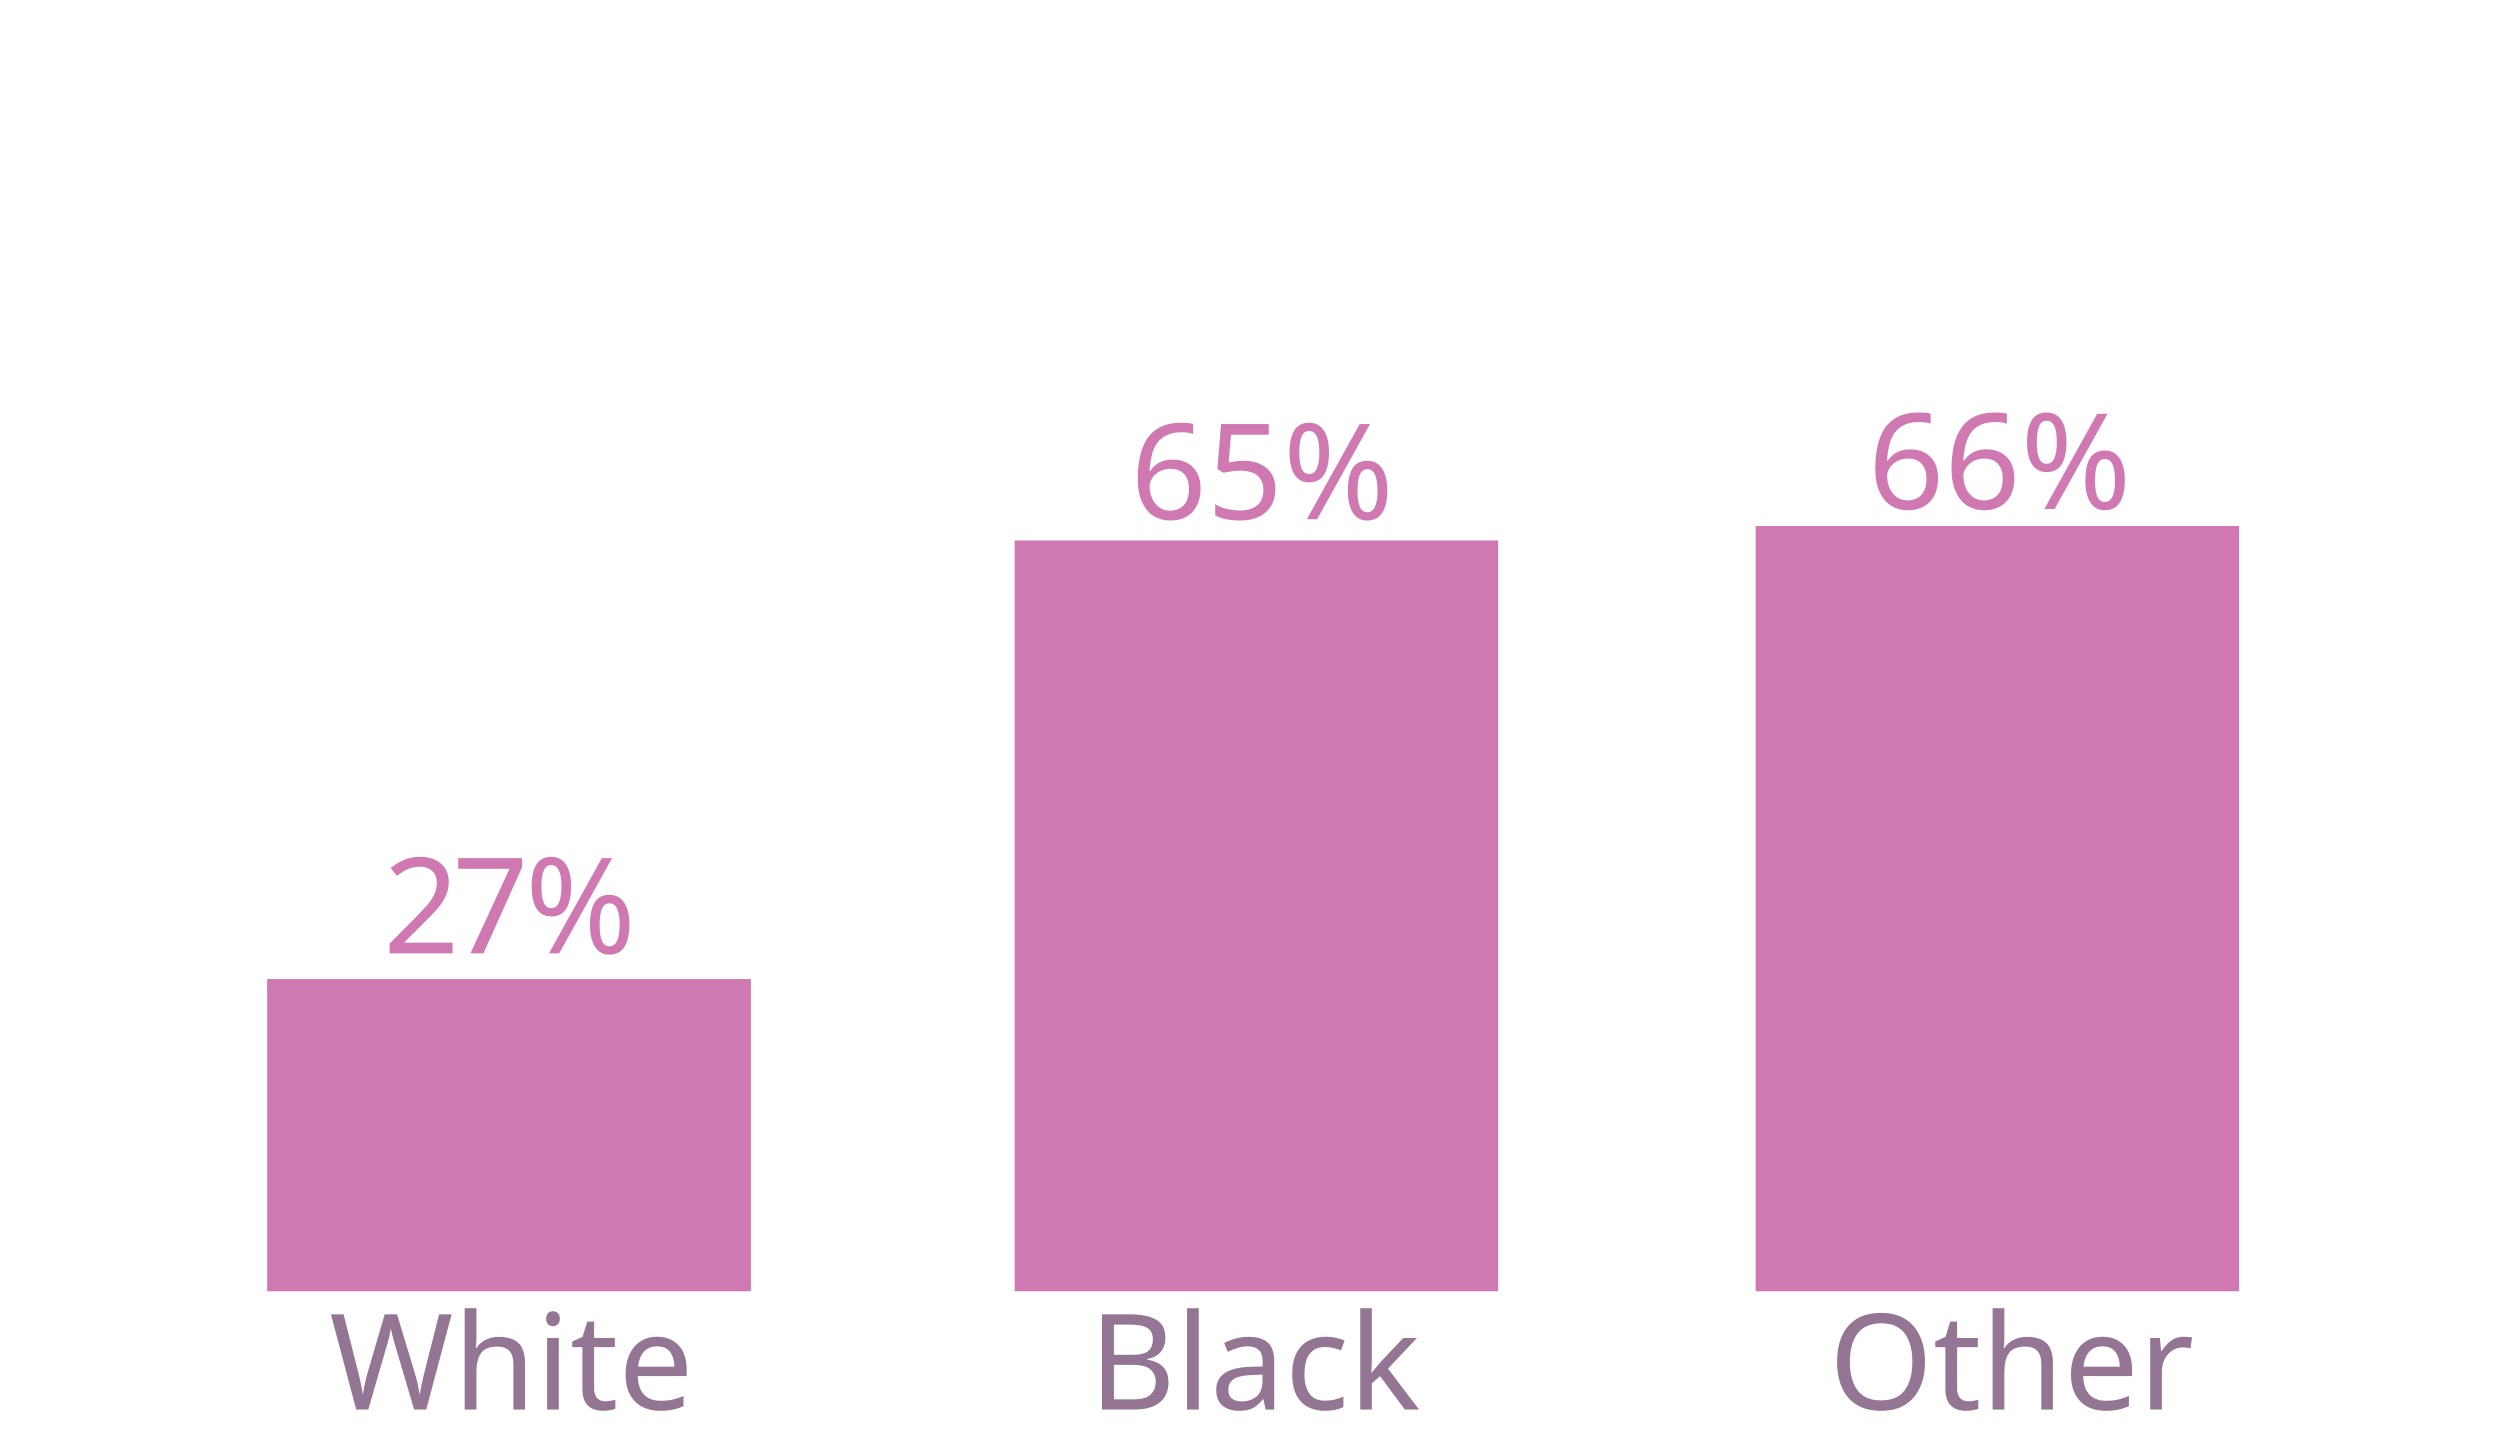
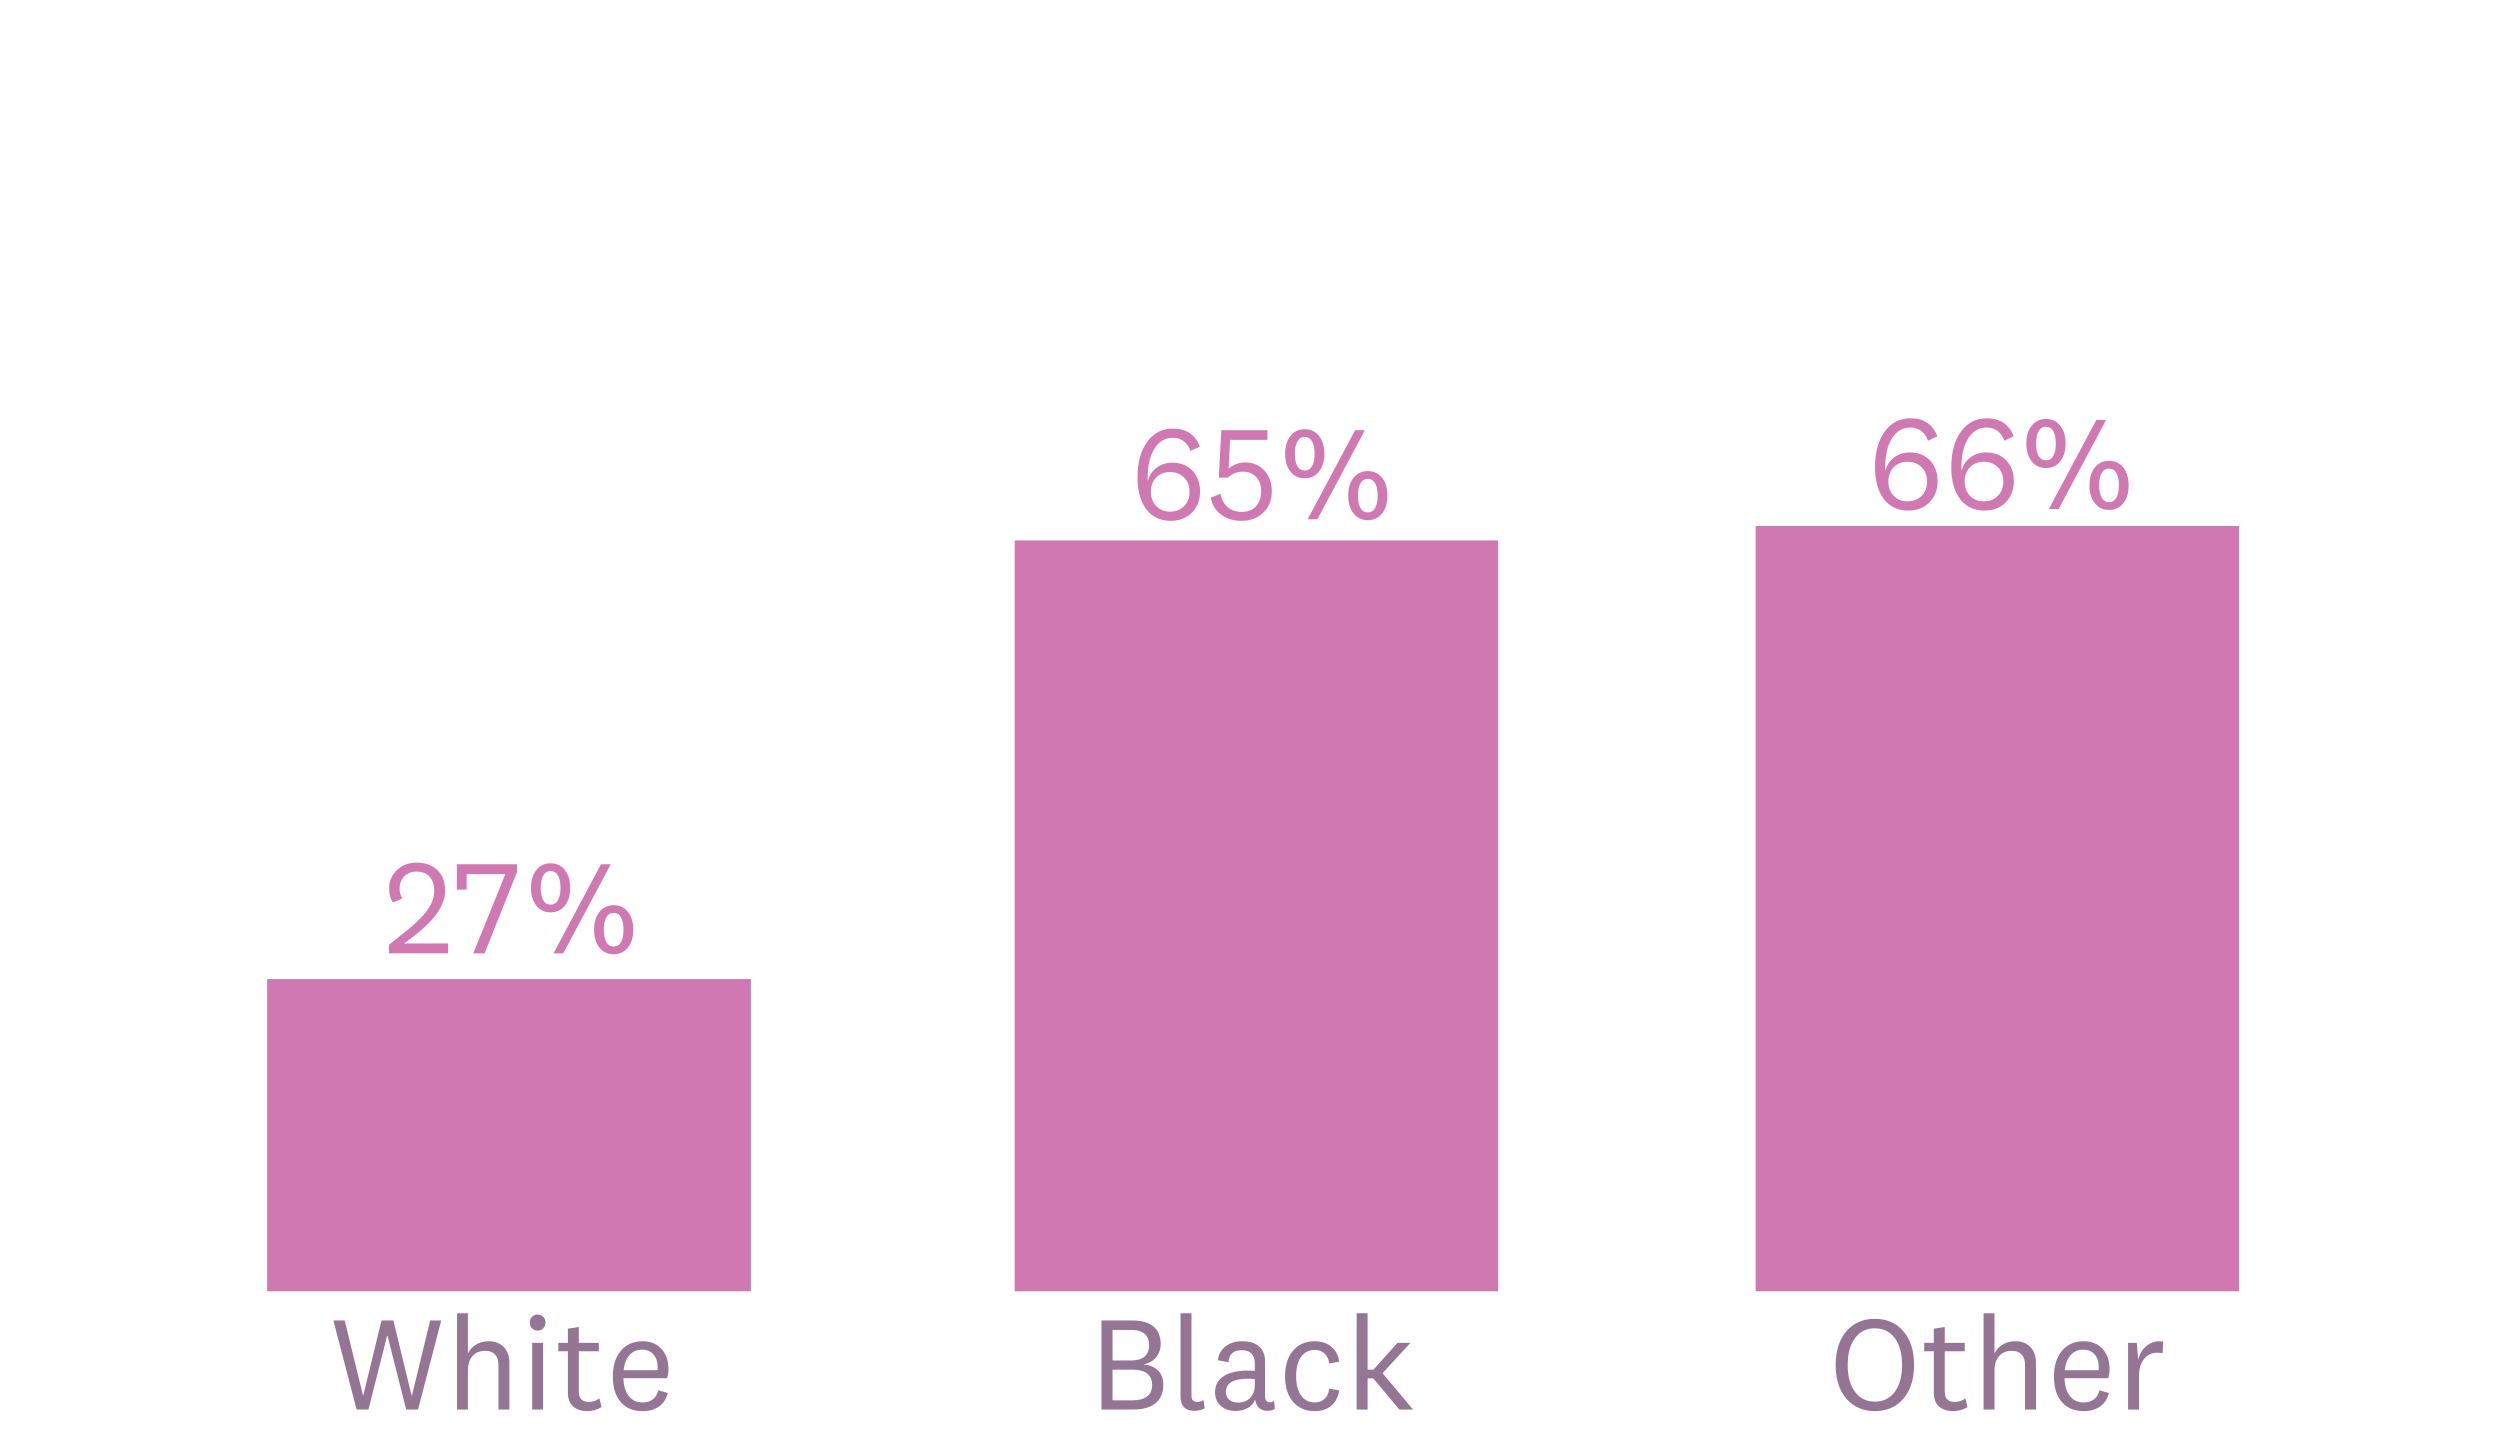
- <svg xmlns="http://www.w3.org/2000/svg" id="uuid-43f8b567-d84c-4bd1-9da6-05ad5bdf4e34" viewBox="0 0 300 171.729">
+ <svg xmlns="http://www.w3.org/2000/svg" id="uuid-1745424b-3d42-4a88-b054-2d290ad8ed3d" viewBox="0 0 300 171.729">
  <defs>
-     <style>@font-face {
- 	font-family: "National2-Regular";
- 	src: url("https://pudding.cool/assets/fonts/national/National2Web-Regular.woff2") format("woff2");
- 	font-weight: 400;
- 	font-style: normal;
- 	font-stretch: normal;
- 	font-display: swap;
- }
- 
- @font-face {
- 	font-family: "National2-Bold";
- 	src: url("https://pudding.cool/assets/fonts/national/National2Web-Bold.woff2") format("woff2");
- 	font-weight: 700;
- 	font-style: normal;
- 	font-stretch: normal;
- 	font-display: swap;
- }.uuid-1d22c3c5-3614-463e-8330-9212f962ba0e{letter-spacing:.025em;}.uuid-4f53a2cb-cab7-476e-b7ed-a4f87b83fba3,.uuid-a9de8782-46e9-4934-a0e6-6ee92fb8552e{fill:#cf78b1;}.uuid-4f53a2cb-cab7-476e-b7ed-a4f87b83fba3,.uuid-f1e8a4a7-d0cb-44d1-82b8-90be4d98376c{font-family:National2-Regular, 'National 2';font-size:16px;}.uuid-a9de8782-46e9-4934-a0e6-6ee92fb8552e{stroke-width:0px;}.uuid-f1e8a4a7-d0cb-44d1-82b8-90be4d98376c{fill:#947594;}</style>
+     <style>.uuid-94e998cf-c667-4de2-9f6e-95e2b4ce592d{fill:#947594;}.uuid-94e998cf-c667-4de2-9f6e-95e2b4ce592d,.uuid-3726c83b-cbc1-4bbb-9d6a-d5c3a95acfcd{stroke-width:0px;}.uuid-3726c83b-cbc1-4bbb-9d6a-d5c3a95acfcd{fill:#cf78b1;}</style>
  </defs>
-   <polygon class="uuid-a9de8782-46e9-4934-a0e6-6ee92fb8552e" points="32.088 154.937 32.088 154.937 90.077 154.937 90.077 154.937 90.077 117.511 90.077 117.511 32.088 117.511 32.088 117.511 32.088 154.937" />
-   <polygon class="uuid-a9de8782-46e9-4934-a0e6-6ee92fb8552e" points="121.778 154.937 121.778 154.937 179.768 154.937 179.768 154.937 179.768 64.881 179.768 64.881 121.778 64.881 121.778 64.881 121.778 154.937" />
-   <polygon class="uuid-a9de8782-46e9-4934-a0e6-6ee92fb8552e" points="210.696 154.937 210.696 154.937 268.686 154.937 268.686 154.937 268.686 63.127 268.686 63.127 210.696 63.127 210.696 63.127 210.696 154.937" />
-   <text class="uuid-f1e8a4a7-d0cb-44d1-82b8-90be4d98376c" transform="translate(39.5244 169.1412)">
-     <tspan x="0" y="0">White</tspan>
-   </text>
-   <text class="uuid-f1e8a4a7-d0cb-44d1-82b8-90be4d98376c" transform="translate(130.6885 169.1412)">
-     <tspan x="0" y="0">Black</tspan>
-   </text>
-   <text class="uuid-f1e8a4a7-d0cb-44d1-82b8-90be4d98376c" transform="translate(219.4824 169.1412)">
-     <tspan x="0" y="0">Other</tspan>
-   </text>
-   <polygon class="uuid-a9de8782-46e9-4934-a0e6-6ee92fb8552e" points="32.088 154.937 32.088 154.937 90.077 154.937 90.077 154.937 90.077 117.511 90.077 117.511 32.088 117.511 32.088 117.511 32.088 154.937" />
-   <polygon class="uuid-a9de8782-46e9-4934-a0e6-6ee92fb8552e" points="121.778 154.937 121.778 154.937 179.768 154.937 179.768 154.937 179.768 64.881 179.768 64.881 121.778 64.881 121.778 64.881 121.778 154.937" />
-   <polygon class="uuid-a9de8782-46e9-4934-a0e6-6ee92fb8552e" points="210.696 154.937 210.696 154.937 268.686 154.937 268.686 154.937 268.686 63.127 268.686 63.127 210.696 63.127 210.696 63.127 210.696 154.937" />
-   <text class="uuid-4f53a2cb-cab7-476e-b7ed-a4f87b83fba3" transform="translate(45.99182 114.398)">
-     <tspan x="0" y="0">2</tspan>
-     <tspan class="uuid-1d22c3c5-3614-463e-8330-9212f962ba0e" x="8.288" y="0">7</tspan>
-     <tspan x="17.023" y="0">%</tspan>
-   </text>
-   <text class="uuid-4f53a2cb-cab7-476e-b7ed-a4f87b83fba3" transform="translate(135.6566 62.30748)">
-     <tspan x="0" y="0">65%</tspan>
-   </text>
-   <text class="uuid-4f53a2cb-cab7-476e-b7ed-a4f87b83fba3" transform="translate(224.1568 61.07727)">
-     <tspan x="0" y="0">66%</tspan>
-   </text>
+   <polygon class="uuid-3726c83b-cbc1-4bbb-9d6a-d5c3a95acfcd" points="32.088 154.937 32.088 154.937 90.077 154.937 90.077 154.937 90.077 117.511 90.077 117.511 32.088 117.511 32.088 117.511 32.088 154.937" />
+   <polygon class="uuid-3726c83b-cbc1-4bbb-9d6a-d5c3a95acfcd" points="121.778 154.937 121.778 154.937 179.768 154.937 179.768 154.937 179.768 64.881 179.768 64.881 121.778 64.881 121.778 64.881 121.778 154.937" />
+   <polygon class="uuid-3726c83b-cbc1-4bbb-9d6a-d5c3a95acfcd" points="210.696 154.937 210.696 154.937 268.686 154.937 268.686 154.937 268.686 63.127 268.686 63.127 210.696 63.127 210.696 63.127 210.696 154.937" />
+   <path class="uuid-94e998cf-c667-4de2-9f6e-95e2b4ce592d" d="M43.604,167.429l2.176-8.977h1.424l2.177,8.977h.063l2.176-8.977h1.328l-2.784,10.688h-1.424l-2.24-8.848h-.048l-2.239,8.848h-1.425l-2.783-10.688h1.359l2.192,8.977h.048Z" />
+   <path class="uuid-94e998cf-c667-4de2-9f6e-95e2b4ce592d" d="M54.836,157.589h1.312v4.815c.245-.469.584-.829,1.017-1.08.432-.25.93-.376,1.496-.376.746,0,1.344.232,1.792.696.447.464.672,1.091.672,1.88v5.616h-1.312v-5.344c0-.544-.136-.963-.408-1.256-.271-.294-.658-.44-1.159-.44-.662,0-1.177.208-1.544.624-.368.416-.553,1.008-.553,1.776v4.64h-1.312v-11.552Z" />
+   <path class="uuid-94e998cf-c667-4de2-9f6e-95e2b4ce592d" d="M64.517,157.75c.266,0,.49.091.672.271.181.182.271.411.271.688s-.091.507-.271.688c-.182.182-.406.272-.672.272-.268,0-.491-.091-.673-.272-.181-.181-.271-.41-.271-.688s.091-.507.271-.688c.182-.181.405-.271.673-.271ZM63.86,169.141v-8h1.312v8h-1.312Z" />
+   <path class="uuid-94e998cf-c667-4de2-9f6e-95e2b4ce592d" d="M70.628,168.229c.245,0,.464-.029.656-.088s.41-.168.656-.328l.239,1.04c-.234.149-.498.267-.792.353-.293.085-.578.128-.855.128-.769,0-1.357-.189-1.769-.568-.41-.379-.615-.925-.615-1.64v-4.977h-1.152v-1.008h1.152v-1.696l1.312-.208v1.904h2.4v1.008h-2.4v4.849c0,.405.099.712.296.92s.488.312.872.312Z" />
+   <path class="uuid-94e998cf-c667-4de2-9f6e-95e2b4ce592d" d="M77.108,168.294c.501,0,.911-.123,1.231-.368s.539-.608.656-1.088l1.136.319c-.171.704-.518,1.243-1.04,1.616s-1.184.561-1.983.561c-1.12,0-1.995-.363-2.624-1.089-.63-.725-.944-1.749-.944-3.071,0-1.291.322-2.317.968-3.08s1.512-1.145,2.601-1.145c.949,0,1.703.308,2.264.92.56.614.84,1.427.84,2.44,0,.203-.016.4-.048.592-.032.192-.069.353-.112.48h-5.248c.032.928.248,1.646.648,2.151.399.507.952.761,1.656.761ZM77.076,161.958c-.63,0-1.139.213-1.528.64s-.627,1.035-.712,1.824h4.064c.01-.054.016-.109.016-.168v-.248c0-.608-.168-1.102-.504-1.48-.336-.378-.781-.567-1.336-.567Z" />
+   <path class="uuid-94e998cf-c667-4de2-9f6e-95e2b4ce592d" d="M139.28,161.254c0,.64-.184,1.182-.552,1.624s-.851.717-1.448.823v.032c.747.086,1.32.339,1.72.76.4.422.601.984.601,1.688,0,.949-.31,1.68-.928,2.192-.619.512-1.51.768-2.673.768h-3.823v-10.688h3.695c1.099,0,1.941.24,2.528.721.587.479.88,1.173.88,2.08ZM135.776,159.589h-2.271v3.664h2.271c.683,0,1.205-.155,1.568-.464.362-.31.544-.763.544-1.36s-.179-1.054-.536-1.368-.883-.472-1.576-.472ZM135.952,164.357h-2.447v3.681h2.447c.747,0,1.317-.158,1.712-.473s.593-.771.593-1.368c0-.597-.198-1.053-.593-1.367-.395-.315-.965-.473-1.712-.473Z" />
+   <path class="uuid-94e998cf-c667-4de2-9f6e-95e2b4ce592d" d="M143.696,168.229c.129,0,.254-.019.377-.056.122-.037.236-.094.344-.168l.144,1.008c-.149.085-.336.154-.56.208-.225.053-.443.08-.656.08-.555,0-.974-.142-1.256-.424-.283-.283-.424-.696-.424-1.24v-10.048h1.312v9.903c0,.257.059.443.176.561s.299.176.544.176Z" />
+   <path class="uuid-94e998cf-c667-4de2-9f6e-95e2b4ce592d" d="M149.072,160.949c.886,0,1.562.211,2.032.633.47.421.704,1.031.704,1.832v4.159c0,.235.048.411.145.528.096.117.245.176.447.176.086,0,.176-.016.272-.048.096-.032.17-.074.224-.128l.08.976c-.096.064-.227.118-.392.16-.166.043-.328.064-.488.064-.299,0-.558-.062-.776-.185-.219-.122-.387-.301-.504-.535-.043-.086-.082-.179-.12-.28-.037-.102-.066-.216-.088-.344-.149.416-.438.746-.863.991-.427.246-.912.368-1.456.368-.747,0-1.348-.205-1.801-.616-.453-.41-.68-.957-.68-1.64,0-.832.344-1.472,1.032-1.92.688-.448,1.683-.672,2.983-.672.064,0,.146.003.248.008.102.006.27.014.504.024v-.944c0-.49-.136-.869-.407-1.136-.272-.267-.664-.4-1.177-.4-.49,0-.869.123-1.136.368s-.41.603-.432,1.072l-1.28-.225c.085-.704.393-1.261.92-1.672.528-.41,1.197-.616,2.008-.616ZM148.593,168.309c.597,0,1.077-.192,1.439-.576.363-.384.544-.912.544-1.584v-.672c-.139-.011-.271-.019-.399-.024-.128-.005-.246-.008-.353-.008-.917,0-1.6.131-2.048.393-.447.261-.672.653-.672,1.176,0,.405.134.723.4.952s.629.344,1.088.344Z" />
+   <path class="uuid-94e998cf-c667-4de2-9f6e-95e2b4ce592d" d="M157.776,169.334c-1.1,0-1.969-.374-2.608-1.12-.64-.747-.96-1.771-.96-3.072,0-1.29.32-2.312.96-3.064.64-.752,1.509-1.128,2.608-1.128.8,0,1.466.225,2,.673.533.447.842,1.039.928,1.775l-1.2.225c-.043-.48-.222-.872-.536-1.177-.314-.304-.712-.456-1.191-.456-.704,0-1.254.278-1.648.832-.395.555-.592,1.328-.592,2.32s.197,1.766.592,2.32.944.832,1.648.832c.49,0,.89-.152,1.199-.456.31-.305.485-.707.528-1.208l1.2.224c-.117.779-.432,1.387-.944,1.824-.512.438-1.173.656-1.983.656Z" />
+   <path class="uuid-94e998cf-c667-4de2-9f6e-95e2b4ce592d" d="M169.248,161.141l-3.345,3.648,3.664,4.352h-1.647l-3.137-3.744h-.672v3.744h-1.312v-11.552h1.312v6.768h.704l2.88-3.216h1.553Z" />
+   <path class="uuid-94e998cf-c667-4de2-9f6e-95e2b4ce592d" d="M220.282,163.797c0-1.696.427-3.043,1.28-4.04s1.994-1.496,3.424-1.496,2.57.499,3.424,1.496,1.28,2.344,1.28,4.04c0,1.695-.427,3.043-1.28,4.04s-1.994,1.496-3.424,1.496-2.57-.499-3.424-1.496-1.28-2.345-1.28-4.04ZM228.25,163.797c0-1.354-.29-2.427-.871-3.216-.582-.79-1.379-1.185-2.393-1.185s-1.811.395-2.392,1.185c-.582.789-.872,1.861-.872,3.216s.29,2.427.872,3.216c.581.789,1.378,1.184,2.392,1.184s1.811-.395,2.393-1.184c.581-.789.871-1.861.871-3.216Z" />
+   <path class="uuid-94e998cf-c667-4de2-9f6e-95e2b4ce592d" d="M234.538,168.229c.245,0,.464-.029.656-.088s.41-.168.656-.328l.239,1.04c-.234.149-.498.267-.792.353-.293.085-.578.128-.855.128-.769,0-1.357-.189-1.769-.568-.41-.379-.615-.925-.615-1.64v-4.977h-1.152v-1.008h1.152v-1.696l1.312-.208v1.904h2.4v1.008h-2.4v4.849c0,.405.099.712.296.92s.488.312.872.312Z" />
+   <path class="uuid-94e998cf-c667-4de2-9f6e-95e2b4ce592d" d="M238.026,157.589h1.312v4.815c.245-.469.584-.829,1.017-1.08.432-.25.93-.376,1.496-.376.746,0,1.344.232,1.792.696.447.464.672,1.091.672,1.88v5.616h-1.312v-5.344c0-.544-.136-.963-.408-1.256-.271-.294-.658-.44-1.159-.44-.662,0-1.177.208-1.544.624-.368.416-.553,1.008-.553,1.776v4.64h-1.312v-11.552Z" />
+   <path class="uuid-94e998cf-c667-4de2-9f6e-95e2b4ce592d" d="M250.043,168.294c.501,0,.911-.123,1.231-.368s.539-.608.656-1.088l1.136.319c-.171.704-.518,1.243-1.04,1.616s-1.184.561-1.983.561c-1.12,0-1.995-.363-2.624-1.089-.63-.725-.944-1.749-.944-3.071,0-1.291.322-2.317.968-3.08s1.512-1.145,2.601-1.145c.949,0,1.703.308,2.264.92.56.614.84,1.427.84,2.44,0,.203-.016.4-.048.592-.032.192-.069.353-.112.48h-5.248c.032.928.248,1.646.648,2.151.399.507.952.761,1.656.761ZM250.011,161.958c-.63,0-1.139.213-1.528.64s-.627,1.035-.712,1.824h4.064c.01-.054.016-.109.016-.168v-.248c0-.608-.168-1.102-.504-1.48-.336-.378-.781-.567-1.336-.567Z" />
+   <path class="uuid-94e998cf-c667-4de2-9f6e-95e2b4ce592d" d="M255.37,169.141v-8h1.04l.176,2.048c.149-.672.458-1.213.928-1.624.47-.41,1.008-.616,1.616-.616.074,0,.152.006.232.017s.157.021.231.032l-.08,1.376c-.063-.011-.154-.021-.271-.032-.118-.011-.24-.017-.368-.017-.661,0-1.192.251-1.592.752-.4.502-.601,1.174-.601,2.017v4.048h-1.312Z" />
+   <polygon class="uuid-3726c83b-cbc1-4bbb-9d6a-d5c3a95acfcd" points="32.088 154.937 32.088 154.937 90.077 154.937 90.077 154.937 90.077 117.511 90.077 117.511 32.088 117.511 32.088 117.511 32.088 154.937" />
+   <polygon class="uuid-3726c83b-cbc1-4bbb-9d6a-d5c3a95acfcd" points="121.778 154.937 121.778 154.937 179.768 154.937 179.768 154.937 179.768 64.881 179.768 64.881 121.778 64.881 121.778 64.881 121.778 154.937" />
+   <polygon class="uuid-3726c83b-cbc1-4bbb-9d6a-d5c3a95acfcd" points="210.696 154.937 210.696 154.937 268.686 154.937 268.686 154.937 268.686 63.127 268.686 63.127 210.696 63.127 210.696 63.127 210.696 154.937" />
+   <path class="uuid-3726c83b-cbc1-4bbb-9d6a-d5c3a95acfcd" d="M48.488,113.213h5.28v1.185h-7.088v-1.04c.106-.086.437-.344.991-.776.555-.432.986-.775,1.296-1.032.48-.405.889-.771,1.225-1.096s.621-.632.855-.92c.363-.448.63-.888.801-1.32.17-.432.256-.872.256-1.319,0-.726-.188-1.291-.561-1.696s-.896-.608-1.567-.608c-.598,0-1.086.192-1.465.576-.378.384-.567.88-.567,1.488,0,.214.026.411.08.592.053.182.139.374.256.576l-1.136.464c-.149-.234-.262-.49-.336-.768-.075-.277-.112-.593-.112-.944,0-.843.31-1.562.928-2.16.619-.597,1.408-.896,2.368-.896,1.045,0,1.877.299,2.496.896.618.598.928,1.414.928,2.448,0,.96-.373,1.938-1.12,2.936-.746.998-2.016,2.137-3.808,3.416Z" />
+   <path class="uuid-3726c83b-cbc1-4bbb-9d6a-d5c3a95acfcd" d="M56.792,114.398l3.856-9.504h-4.656v1.855h-1.168v-3.04h7.216v.929l-3.888,9.76h-1.36Z" />
+   <path class="uuid-3726c83b-cbc1-4bbb-9d6a-d5c3a95acfcd" d="M63.72,106.542c0-.885.213-1.597.64-2.136.427-.538.997-.808,1.712-.808s1.285.27,1.712.808c.427.539.641,1.251.641,2.136,0,.886-.214,1.598-.641,2.136-.427.539-.997.809-1.712.809s-1.285-.27-1.712-.809c-.427-.538-.64-1.25-.64-2.136ZM67.256,106.542c0-.64-.102-1.136-.305-1.488-.202-.352-.495-.527-.88-.527-.384,0-.677.176-.88.527-.202.353-.304.849-.304,1.488,0,.641.102,1.136.304,1.488.203.352.496.528.88.528.385,0,.678-.177.88-.528.203-.353.305-.848.305-1.488ZM67.592,114.398h-1.168l5.695-10.688h1.169l-5.696,10.688ZM71.288,111.566c0-.886.213-1.598.64-2.136.427-.539.997-.809,1.712-.809s1.285.27,1.712.809c.427.538.64,1.25.64,2.136s-.213,1.598-.64,2.136c-.427.539-.997.808-1.712.808s-1.285-.269-1.712-.808c-.427-.538-.64-1.25-.64-2.136ZM74.823,111.566c0-.641-.102-1.136-.304-1.488-.203-.352-.496-.528-.88-.528s-.678.177-.88.528c-.203.353-.304.848-.304,1.488,0,.64.101,1.136.304,1.487.202.353.496.528.88.528s.677-.176.88-.528c.202-.352.304-.848.304-1.487Z" />
+   <path class="uuid-3726c83b-cbc1-4bbb-9d6a-d5c3a95acfcd" d="M140.76,51.428c.79,0,1.456.181,2,.544.545.363.95.901,1.217,1.616l-1.12.528c-.171-.501-.438-.891-.8-1.168-.363-.277-.795-.416-1.297-.416-.938,0-1.68.432-2.224,1.296-.544.864-.815,2.011-.815,3.44v.352h.048c.191-.64.549-1.149,1.071-1.528.522-.379,1.137-.568,1.841-.568,1.002,0,1.808.32,2.416.96.607.64.911,1.472.911,2.496s-.325,1.867-.976,2.528c-.65.661-1.504.992-2.56.992-.694,0-1.31-.149-1.849-.448-.538-.299-.979-.736-1.319-1.312-.268-.448-.467-.962-.601-1.544s-.2-1.224-.2-1.928c0-1.76.387-3.173,1.16-4.24.773-1.067,1.806-1.6,3.096-1.6ZM140.393,61.396c.693,0,1.258-.218,1.695-.656s.656-1.013.656-1.728-.219-1.288-.656-1.72-1.002-.648-1.695-.648c-.672,0-1.222.219-1.648.656s-.64,1.008-.64,1.712.213,1.277.64,1.72c.427.443.977.664,1.648.664Z" />
+   <path class="uuid-3726c83b-cbc1-4bbb-9d6a-d5c3a95acfcd" d="M147.353,57.316h-1.088l.288-5.696h5.536v1.168h-4.48l-.176,3.456c.256-.234.558-.418.904-.552.346-.133.706-.2,1.08-.2.938,0,1.706.323,2.304.968.597.646.896,1.47.896,2.472,0,1.067-.341,1.928-1.023,2.584-.683.656-1.558.984-2.624.984-.981,0-1.811-.264-2.488-.792-.678-.528-1.069-1.197-1.176-2.008l1.152-.432c.138.693.429,1.227.871,1.6.443.374,1,.56,1.673.56.725,0,1.296-.221,1.712-.664.416-.442.624-1.048.624-1.816,0-.715-.2-1.285-.601-1.712-.399-.427-.936-.64-1.607-.64-.353,0-.683.064-.992.192s-.571.304-.784.528Z" />
+   <path class="uuid-3726c83b-cbc1-4bbb-9d6a-d5c3a95acfcd" d="M154.217,54.452c0-.885.213-1.597.64-2.136.427-.538.997-.808,1.712-.808s1.285.27,1.712.808c.427.539.641,1.251.641,2.136s-.214,1.598-.641,2.136c-.427.539-.997.808-1.712.808s-1.285-.269-1.712-.808c-.427-.538-.64-1.25-.64-2.136ZM157.753,54.452c0-.64-.102-1.136-.305-1.488-.202-.352-.495-.528-.88-.528-.384,0-.677.176-.88.528-.202.352-.304.848-.304,1.488s.102,1.136.304,1.488c.203.352.496.528.88.528.385,0,.678-.176.88-.528.203-.352.305-.848.305-1.488ZM158.089,62.308h-1.168l5.695-10.688h1.169l-5.696,10.688ZM161.785,59.476c0-.885.213-1.597.64-2.136s.997-.808,1.712-.808,1.285.27,1.712.808.64,1.25.64,2.136c0,.886-.213,1.598-.64,2.136s-.997.808-1.712.808-1.285-.269-1.712-.808-.64-1.25-.64-2.136ZM165.32,59.476c0-.64-.102-1.136-.304-1.488-.203-.352-.496-.528-.88-.528s-.678.176-.88.528c-.203.352-.304.848-.304,1.488s.101,1.136.304,1.488c.202.352.496.528.88.528s.677-.176.88-.528c.202-.352.304-.848.304-1.488Z" />
+   <path class="uuid-3726c83b-cbc1-4bbb-9d6a-d5c3a95acfcd" d="M229.261,50.197c.79,0,1.456.181,2,.544.545.363.95.901,1.217,1.616l-1.12.528c-.171-.501-.438-.891-.8-1.168-.363-.277-.795-.416-1.297-.416-.938,0-1.68.432-2.224,1.296-.544.864-.815,2.011-.815,3.44v.352h.048c.191-.64.549-1.149,1.071-1.528.522-.379,1.137-.568,1.841-.568,1.002,0,1.808.32,2.416.96.607.64.911,1.472.911,2.496s-.325,1.867-.976,2.528c-.65.661-1.504.992-2.56.992-.694,0-1.31-.149-1.849-.448-.538-.299-.979-.736-1.319-1.312-.268-.448-.467-.962-.601-1.544s-.2-1.224-.2-1.928c0-1.76.387-3.173,1.16-4.24.773-1.067,1.806-1.6,3.096-1.6ZM228.894,60.165c.693,0,1.258-.218,1.695-.656s.656-1.013.656-1.728-.219-1.288-.656-1.72-1.002-.648-1.695-.648c-.672,0-1.222.219-1.648.656s-.64,1.008-.64,1.712.213,1.277.64,1.72c.427.443.977.664,1.648.664Z" />
+   <path class="uuid-3726c83b-cbc1-4bbb-9d6a-d5c3a95acfcd" d="M238.412,50.197c.79,0,1.456.181,2,.544.545.363.95.901,1.217,1.616l-1.12.528c-.171-.501-.438-.891-.8-1.168-.363-.277-.795-.416-1.297-.416-.938,0-1.68.432-2.224,1.296-.544.864-.815,2.011-.815,3.44v.352h.048c.191-.64.549-1.149,1.071-1.528.522-.379,1.137-.568,1.841-.568,1.002,0,1.808.32,2.416.96.607.64.911,1.472.911,2.496s-.325,1.867-.976,2.528c-.65.661-1.504.992-2.56.992-.694,0-1.31-.149-1.849-.448-.538-.299-.979-.736-1.319-1.312-.268-.448-.467-.962-.601-1.544s-.2-1.224-.2-1.928c0-1.76.387-3.173,1.16-4.24.773-1.067,1.806-1.6,3.096-1.6ZM238.045,60.165c.693,0,1.258-.218,1.695-.656s.656-1.013.656-1.728-.219-1.288-.656-1.72-1.002-.648-1.695-.648c-.672,0-1.222.219-1.648.656s-.64,1.008-.64,1.712.213,1.277.64,1.72c.427.443.977.664,1.648.664Z" />
+   <path class="uuid-3726c83b-cbc1-4bbb-9d6a-d5c3a95acfcd" d="M243.165,53.221c0-.885.213-1.597.64-2.136.427-.538.997-.808,1.712-.808s1.285.27,1.712.808c.427.539.641,1.251.641,2.136s-.214,1.598-.641,2.136c-.427.539-.997.808-1.712.808s-1.285-.269-1.712-.808c-.427-.538-.64-1.25-.64-2.136ZM246.701,53.221c0-.64-.102-1.136-.305-1.488-.202-.352-.495-.528-.88-.528-.384,0-.677.176-.88.528-.202.352-.304.848-.304,1.488s.102,1.136.304,1.488c.203.352.496.528.88.528.385,0,.678-.176.88-.528.203-.352.305-.848.305-1.488ZM247.037,61.077h-1.168l5.695-10.688h1.169l-5.696,10.688ZM250.733,58.245c0-.885.213-1.597.64-2.136s.997-.808,1.712-.808,1.285.27,1.712.808.64,1.25.64,2.136c0,.886-.213,1.598-.64,2.136s-.997.808-1.712.808-1.285-.269-1.712-.808-.64-1.25-.64-2.136ZM254.269,58.245c0-.64-.102-1.136-.304-1.488-.203-.352-.496-.528-.88-.528s-.678.176-.88.528c-.203.352-.304.848-.304,1.488s.101,1.136.304,1.488c.202.352.496.528.88.528s.677-.176.88-.528c.202-.352.304-.848.304-1.488Z" />
</svg>
